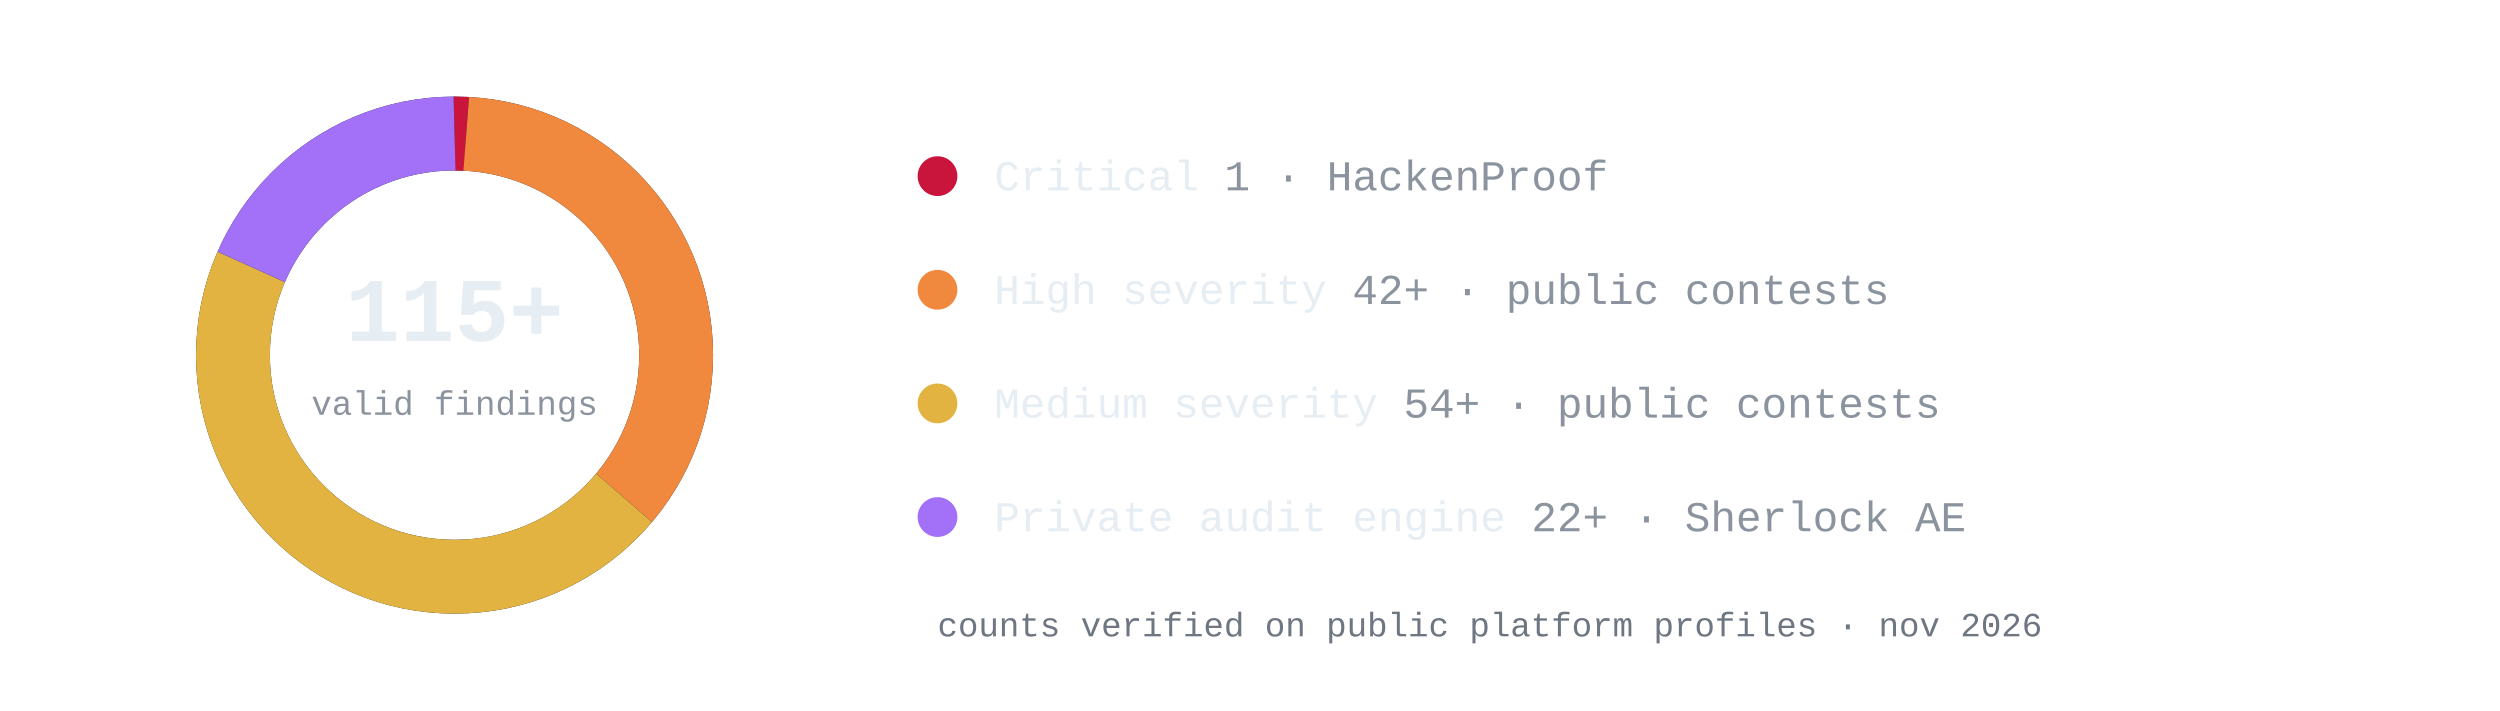
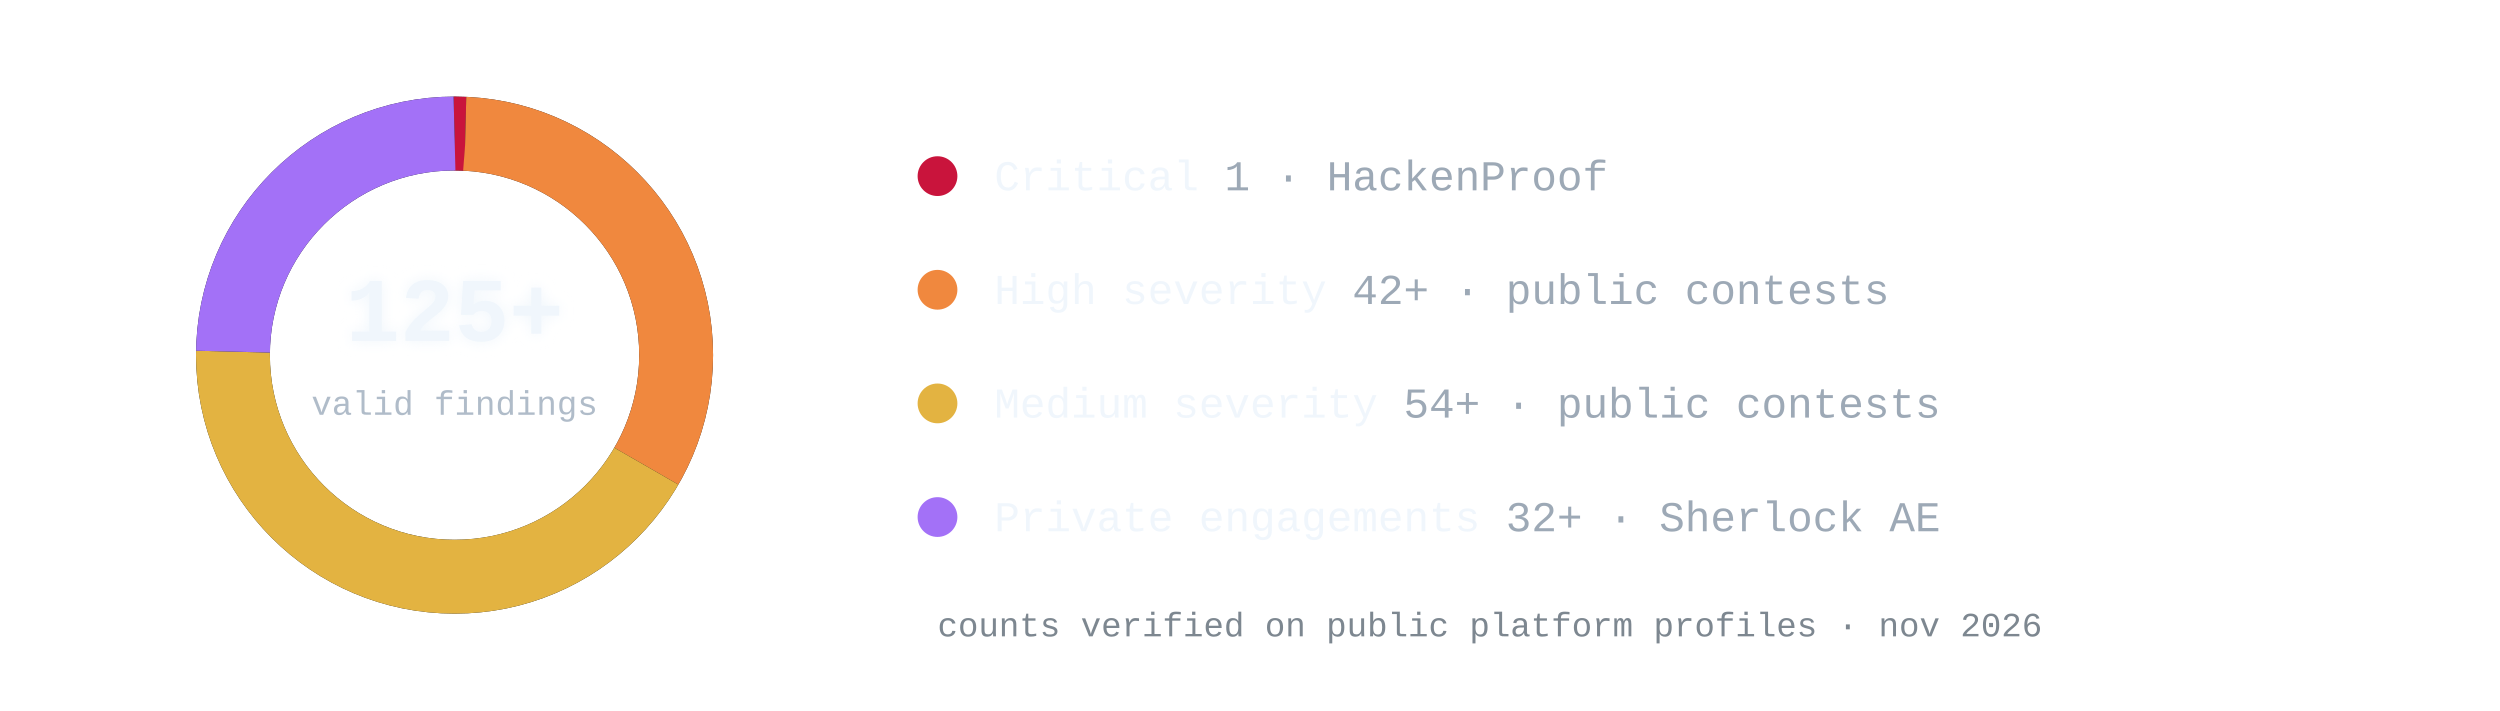
<svg xmlns="http://www.w3.org/2000/svg" width="880" height="250" viewBox="0 0 880 250" font-family="ui-monospace,SFMono-Regular,'SF Mono',Menlo,Consolas,'Liberation Mono',monospace">
+   <defs>
+     <filter id="ng" x="-40%" y="-40%" width="180%" height="180%">
+       <feGaussianBlur stdDeviation="2.5" result="b" />
+       <feMerge>
+         <feMergeNode in="b" />
+         <feMergeNode in="SourceGraphic" />
+       </feMerge>
+     </filter>
+   </defs>
  <circle cx="160" cy="125" r="78" fill="none" stroke="#161b22" stroke-width="26" />
-   <circle cx="160" cy="125" r="78" fill="none" stroke="#c9143c" stroke-width="26" stroke-dasharray="4.12 485.98" stroke-dashoffset="0" transform="rotate(-90 160 125)" />
-   <circle cx="160" cy="125" r="78" fill="none" stroke="#f0883e" stroke-width="26" stroke-dasharray="172.99 317.11" stroke-dashoffset="-4.12" transform="rotate(-90 160 125)" />
-   <circle cx="160" cy="125" r="78" fill="none" stroke="#e3b341" stroke-width="26" stroke-dasharray="222.40 267.70" stroke-dashoffset="-177.11" transform="rotate(-90 160 125)" />
-   <circle cx="160" cy="125" r="78" fill="none" stroke="#a371f7" stroke-width="26" stroke-dasharray="90.59 399.51" stroke-dashoffset="-399.51" transform="rotate(-90 160 125)" />
-   <text x="160" y="120" font-size="32" font-weight="700" fill="#e6edf3" text-anchor="middle">115+</text>
-   <text x="160" y="146" font-size="12" fill="#8b949e" text-anchor="middle">valid findings</text>
+   <circle cx="160" cy="125" r="78" fill="none" stroke="#c9143c" stroke-width="26" stroke-dasharray="3.80 486.29" stroke-dashoffset="0" transform="rotate(-90 160 125)" />
+   <circle cx="160" cy="125" r="78" fill="none" stroke="#f0883e" stroke-width="26" stroke-dasharray="159.67 330.42" stroke-dashoffset="-3.80" transform="rotate(-90 160 125)" />
+   <circle cx="160" cy="125" r="78" fill="none" stroke="#e3b341" stroke-width="26" stroke-dasharray="205.32 284.77" stroke-dashoffset="-163.47" transform="rotate(-90 160 125)" />
+   <circle cx="160" cy="125" r="78" fill="none" stroke="#a371f7" stroke-width="26" stroke-dasharray="121.30 368.79" stroke-dashoffset="-368.79" transform="rotate(-90 160 125)" />
+   <text x="160" y="120" font-size="32" font-weight="700" fill="#f0f6fc" text-anchor="middle" filter="url(#ng)">125+</text>
+   <text x="160" y="146" font-size="12" fill="#b0bcc9" text-anchor="middle">valid findings</text>
  <circle cx="330" cy="62" r="7" fill="#c9143c" />
-   <text x="350" y="67" font-size="15" fill="#e6edf3">Critical <tspan fill="#8b949e">1 · HackenProof</tspan>
+   <text x="350" y="67" font-size="15" fill="#f0f6fc">Critical <tspan fill="#9da9b6">1 · HackenProof</tspan>
  </text>
  <circle cx="330" cy="102" r="7" fill="#f0883e" />
-   <text x="350" y="107" font-size="15" fill="#e6edf3">High severity <tspan fill="#8b949e">42+ · public contests</tspan>
+   <text x="350" y="107" font-size="15" fill="#f0f6fc">High severity <tspan fill="#9da9b6">42+ · public contests</tspan>
  </text>
  <circle cx="330" cy="142" r="7" fill="#e3b341" />
-   <text x="350" y="147" font-size="15" fill="#e6edf3">Medium severity <tspan fill="#8b949e">54+ · public contests</tspan>
+   <text x="350" y="147" font-size="15" fill="#f0f6fc">Medium severity <tspan fill="#9da9b6">54+ · public contests</tspan>
  </text>
  <circle cx="330" cy="182" r="7" fill="#a371f7" />
-   <text x="350" y="187" font-size="15" fill="#e6edf3">Private audit engine <tspan fill="#8b949e">22+ · Sherlock AE</tspan>
+   <text x="350" y="187" font-size="15" fill="#f0f6fc">Private engagements <tspan fill="#9da9b6">32+ · Sherlock AE</tspan>
  </text>
-   <text x="330" y="224" font-size="12" fill="#6e7681">counts verified on public platform profiles · nov 2026</text>
+   <text x="330" y="224" font-size="12" fill="#7d8790">counts verified on public platform profiles · nov 2026</text>
</svg>
